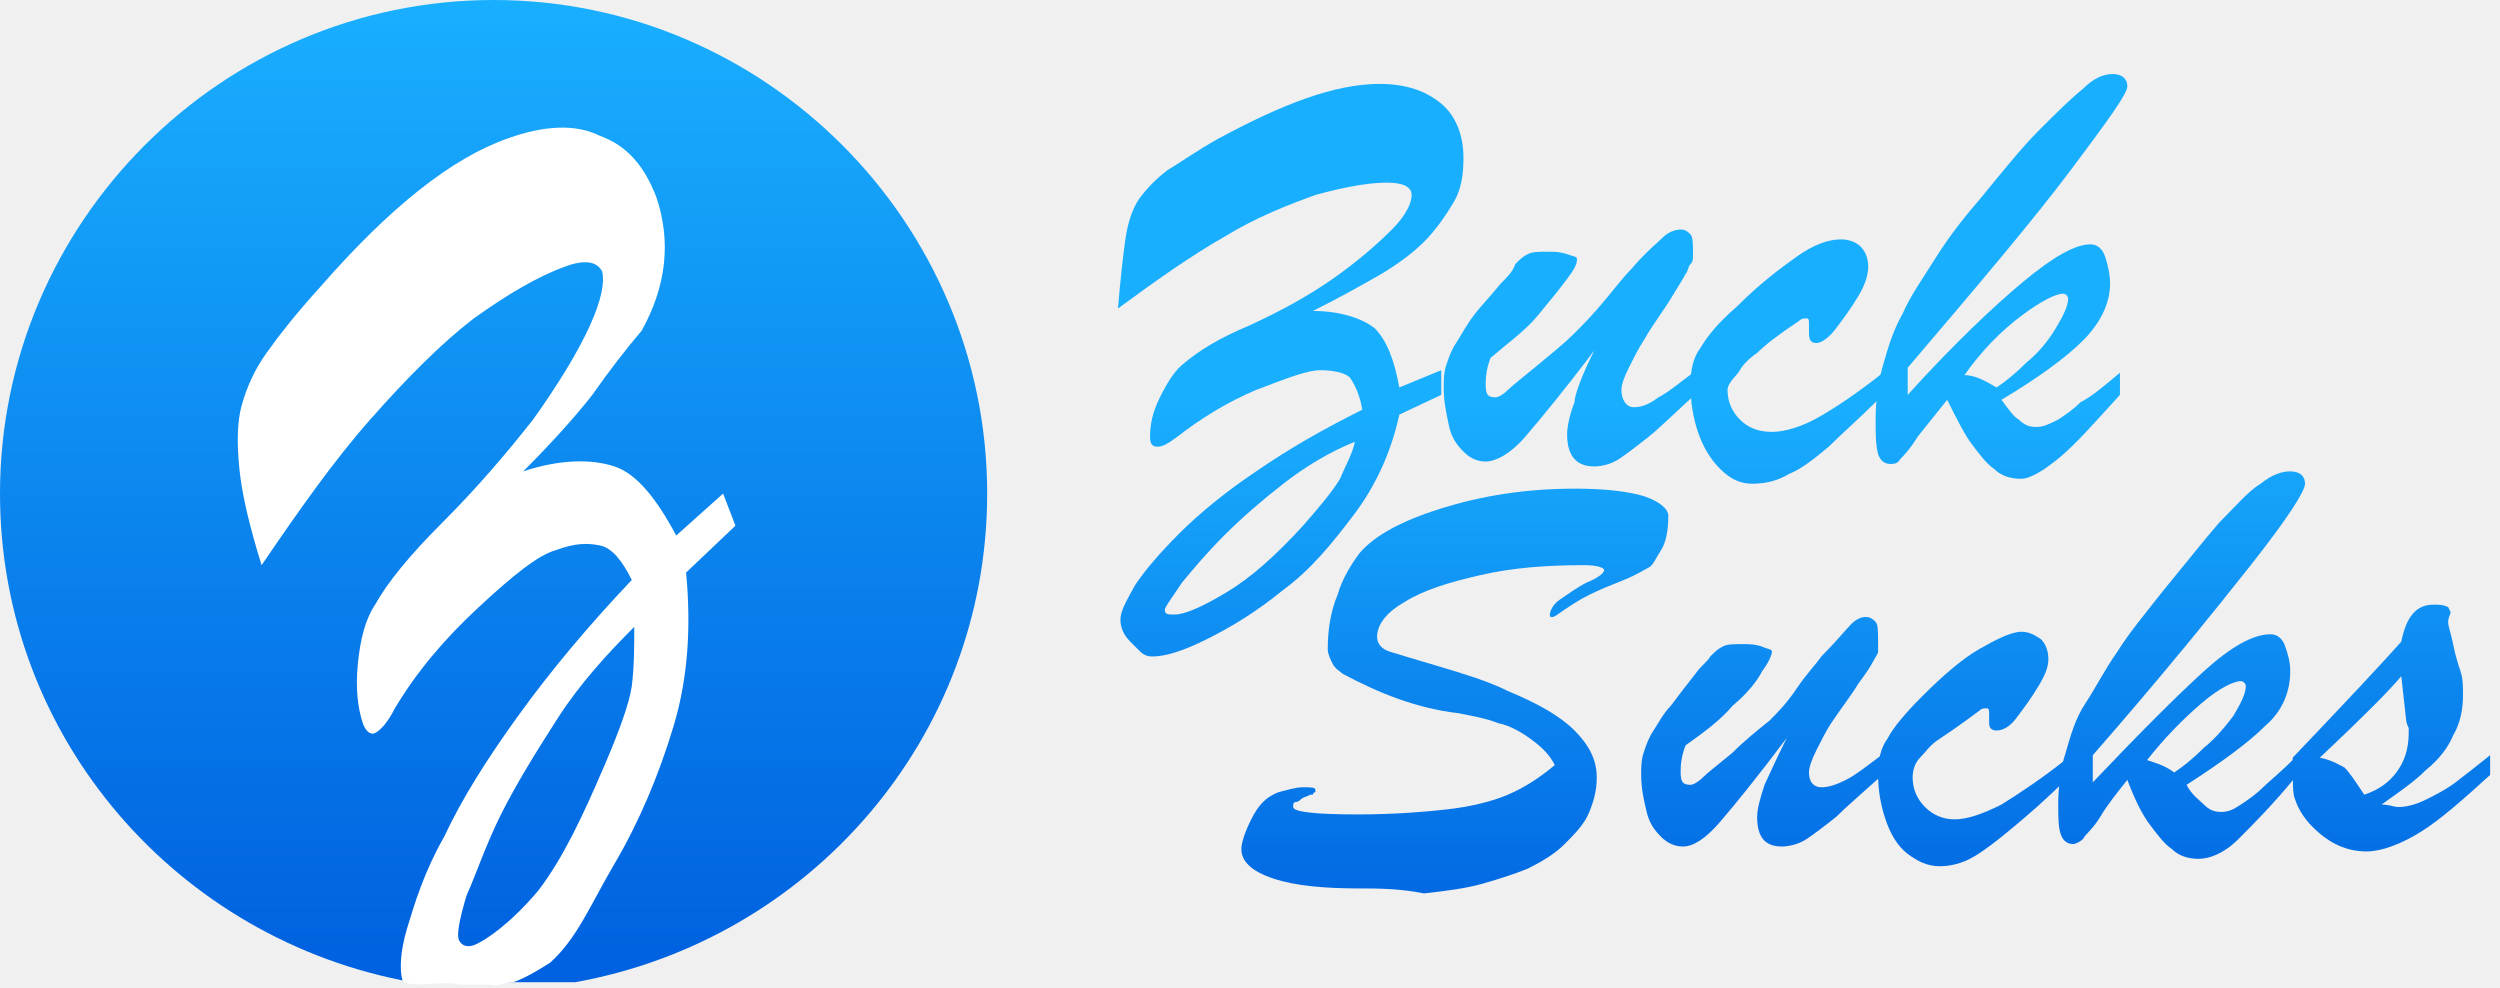
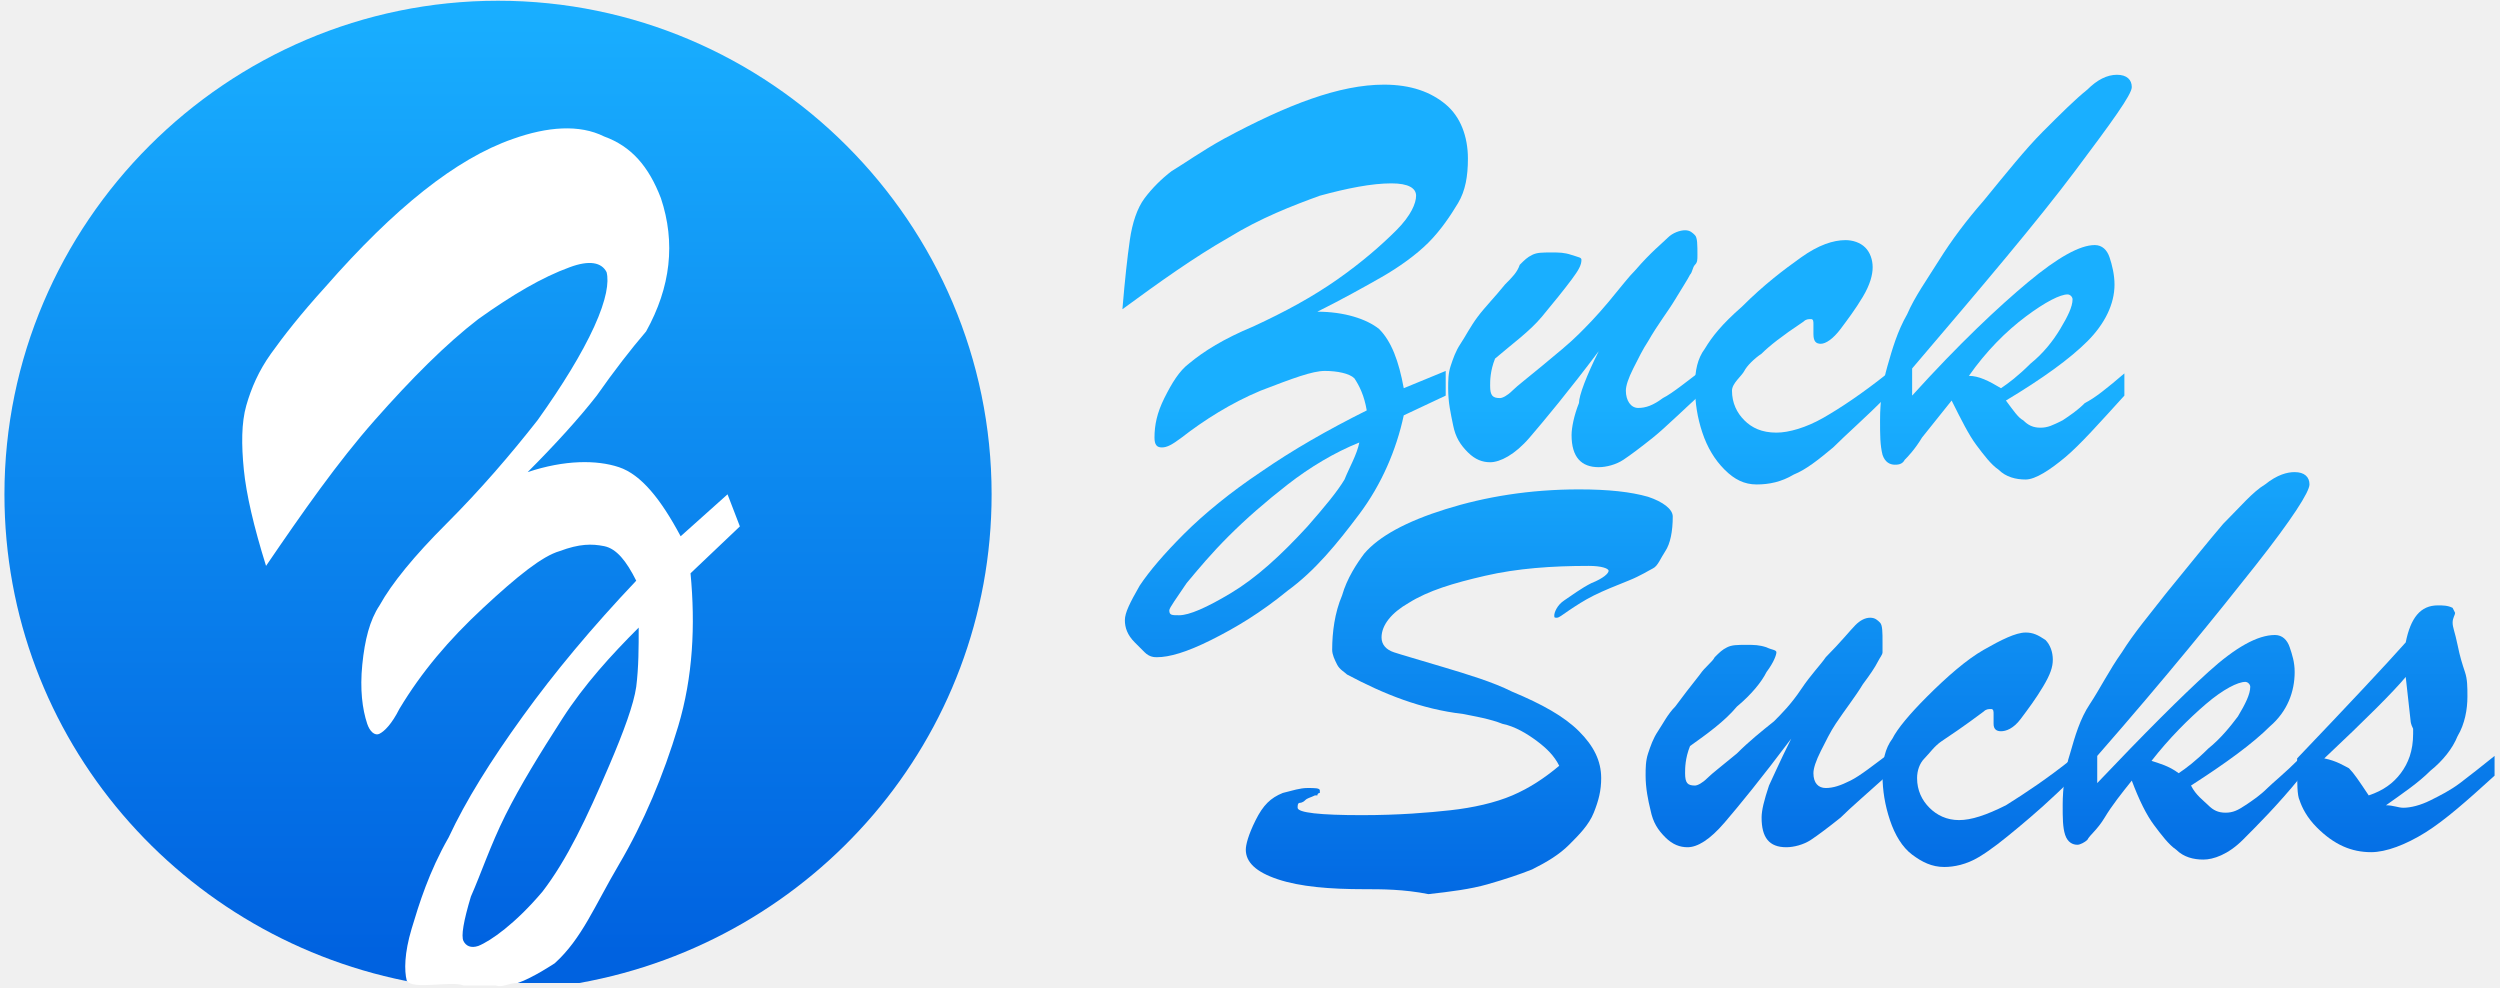
- <svg xmlns="http://www.w3.org/2000/svg" version="1.1" id="Layer_1" x="0px" y="0px" viewBox="0 0 101.3 40" style="enable-background:new 0 0 101.3 40;" xml:space="preserve">
+ <svg xmlns="http://www.w3.org/2000/svg" version="1.1" id="Layer_1" x="0px" y="0px" viewBox="0 0 1013 400" style="enable-background:new 0 0 1013 400;" xml:space="preserve">
  <style type="text/css">
	.st0{fill:url(#SVGID_1_);}
	.st1{fill:#FFFFFF;}
	.st2{fill:url(#SVGID_2_);}
	.st3{fill:url(#SVGID_3_);}
	.st4{fill:url(#SVGID_4_);}
	.st5{fill:url(#SVGID_5_);}
	.st6{fill:url(#SVGID_6_);}
	.st7{fill:url(#SVGID_7_);}
	.st8{fill:url(#SVGID_8_);}
	.st9{fill:url(#SVGID_9_);}
	.st10{fill:url(#SVGID_10_);}
</style>
-   <linearGradient id="SVGID_1_" gradientUnits="userSpaceOnUse" x1="-101.875" y1="143.39" x2="-101.875" y2="144.36" gradientTransform="matrix(40 0 0 -39.7778 4095 5742.333)">
+   <linearGradient id="SVGID_1_" gradientUnits="userSpaceOnUse" x1="274.958" y1="190.485" x2="274.958" y2="180.778" gradientTransform="matrix(40 0 0 39.7778 -10796.525 -7190.628)">
    <stop offset="0" style="stop-color:#0062E0" />
    <stop offset="1" style="stop-color:#19AFFF" />
  </linearGradient>
-   <path class="st0" d="M16.7,39.8C7.2,38.1,0,29.9,0,20C0,9,9,0,20,0s20,9,20,20c0,9.9-7.2,18.1-16.7,19.8H22h-4.1H16.7z" />
+   <path class="st0" d="M168.8,398.3c-95-17-167-99-167-198c0-110,90-200,200-200s200,90,200,200c0,99-72,181-167,198h-13h-41H168.8z" />
  <g>
-     <path class="st1" d="M19.9,39.9h-1.3c-0.5-0.2-2.1,0.2-2.3-0.2c-0.1-0.4-0.1-1.1,0.2-2.1c0.3-1,0.7-2.3,1.5-3.7   c0.7-1.5,1.7-3.1,3-4.9c1.3-1.8,2.8-3.6,4.6-5.5c-0.4-0.8-0.8-1.3-1.3-1.4s-1-0.1-1.8,0.2c-0.7,0.2-1.7,1-3.1,2.3   c-1.4,1.3-2.5,2.6-3.4,4.1c-0.3,0.6-0.6,0.9-0.8,1c-0.2,0.1-0.4-0.1-0.5-0.4c-0.2-0.6-0.3-1.4-0.2-2.4c0.1-1,0.3-1.8,0.7-2.4   c0.5-0.9,1.4-2,2.7-3.3c1.4-1.4,2.6-2.8,3.7-4.2c1-1.4,1.8-2.7,2.3-3.8s0.6-1.8,0.5-2.2c-0.2-0.4-0.7-0.5-1.5-0.2   c-1.1,0.4-2.3,1.1-3.7,2.1c-1.3,1-2.7,2.4-4.2,4.1c-1.5,1.7-2.9,3.7-4.4,5.9c-0.5-1.6-0.8-2.9-0.9-3.9c-0.1-1-0.1-1.9,0.1-2.6   c0.2-0.7,0.5-1.4,1-2.1c0.5-0.7,1.2-1.6,2.2-2.7c2.8-3.2,5.3-5.2,7.6-6c1.4-0.5,2.7-0.6,3.7-0.1c1.1,0.4,1.8,1.2,2.3,2.5   c0.3,0.9,0.4,1.8,0.3,2.7c-0.1,0.9-0.4,1.8-0.9,2.7C25.4,14.1,24.7,15,24,16c-0.7,0.9-1.7,2-2.8,3.1c1.5-0.5,2.8-0.5,3.7-0.2   s1.7,1.3,2.5,2.8l1.9-1.7l0.5,1.3l-2,1.9c0.2,2.1,0.1,4.2-0.5,6.2c-0.6,2-1.4,3.9-2.4,5.6c-1,1.7-1.5,3-2.6,4c0,0-0.9,0.6-1.5,0.8   C20.4,39.8,20.2,40,19.9,39.9z M25.7,25.4c-1.1,1.1-2.2,2.3-3.1,3.7s-1.7,2.7-2.3,3.9c-0.6,1.2-1,2.4-1.4,3.3   c-0.3,1-0.4,1.6-0.3,1.8c0.1,0.2,0.3,0.3,0.6,0.2c0.5-0.2,1.5-0.9,2.6-2.2c1-1.3,1.8-3,2.7-5.1c0.6-1.4,1-2.5,1.1-3.2   C25.7,27,25.7,26.2,25.7,25.4z" />
+     <path class="st1" d="M200.8,399.3h-13c-5-2-21,2-23-2c-1-4-1-11,2-21c3-10,7-23,15-37c7-15,17-31,30-49c13-18,28-36,46-55   c-4-8-8-13-13-14c-5-1-10-1-18,2c-7,2-17,10-31,23s-25,26-34,41c-3,6-6,9-8,10s-4-1-5-4c-2-6-3-14-2-24c1-10,3-18,7-24   c5-9,14-20,27-33c14-14,26-28,37-42c10-14,18-27,23-38c5-11,6-18,5-22c-2-4-7-5-15-2c-11,4-23,11-37,21c-13,10-27,24-42,41   c-15,17-29,37-44,59c-5-16-8-29-9-39s-1-19,1-26c2-7,5-14,10-21c5-7,12-16,22-27c28-32,53-52,76-60c14-5,27-6,37-1   c11,4,18,12,23,25c3,9,4,18,3,27c-1,9-4,18-9,27c-6,7-13,16-20,26c-7,9-17,20-28,31c15-5,28-5,37-2c9,3,17,13,25,28l19-17l5,13   l-20,19c2,21,1,42-5,62s-14,39-24,56c-10,17-15,30-26,40c0,0-9,6-15,8C205.8,398.3,203.8,400.3,200.8,399.3z M258.8,254.3   c-11,11-22,23-31,37c-9,14-17,27-23,39c-6,12-10,24-14,33c-3,10-4,16-3,18c1,2,3,3,6,2c5-2,15-9,26-22c10-13,18-30,27-51   c6-14,10-25,11-32C258.8,270.3,258.8,262.3,258.8,254.3z" />
  </g>
  <g>
-     <linearGradient id="SVGID_2_" gradientUnits="userSpaceOnUse" x1="52.445" y1="38.348" x2="52.445" y2="16.216">
+     <linearGradient id="SVGID_2_" gradientUnits="userSpaceOnUse" x1="524.784" y1="18.209" x2="524.784" y2="239.534" gradientTransform="matrix(1 0 0 -1 0 402.032)">
      <stop offset="0" style="stop-color:#0062E0" />
      <stop offset="1" style="stop-color:#19AFFF" />
    </linearGradient>
-     <path class="st2" d="M46.2,26.4L45.8,26c-0.3-0.3-0.4-0.6-0.4-0.9c0-0.3,0.2-0.7,0.6-1.4c0.4-0.6,1-1.3,1.8-2.1s1.9-1.7,3.1-2.5   c1.3-0.9,2.7-1.7,4.3-2.5c-0.1-0.6-0.3-1-0.5-1.3c-0.2-0.2-0.7-0.3-1.2-0.3c-0.5,0-1.3,0.3-2.6,0.8c-1.2,0.5-2.3,1.2-3.2,1.9   c-0.4,0.3-0.6,0.4-0.8,0.4c-0.2,0-0.3-0.1-0.3-0.4c0-0.5,0.1-1,0.4-1.6c0.3-0.6,0.6-1.1,1-1.4c0.6-0.5,1.4-1,2.6-1.5   c1.3-0.6,2.4-1.2,3.4-1.9c1-0.7,1.8-1.4,2.4-2c0.6-0.6,0.8-1.1,0.8-1.4c0-0.3-0.3-0.5-1-0.5c-0.8,0-1.8,0.2-2.9,0.5   c-1.1,0.4-2.4,0.9-3.7,1.7c-1.4,0.8-2.8,1.8-4.3,2.9c0.1-1.2,0.2-2.1,0.3-2.8s0.3-1.3,0.6-1.7c0.3-0.4,0.7-0.8,1.1-1.1   c0.5-0.3,1.2-0.8,2.1-1.3c2.6-1.4,4.7-2.2,6.5-2.2c1.1,0,1.9,0.3,2.5,0.8s0.9,1.3,0.9,2.2c0,0.7-0.1,1.3-0.4,1.8s-0.7,1.1-1.2,1.6   c-0.5,0.5-1.2,1-1.9,1.4c-0.7,0.4-1.6,0.9-2.6,1.4c1.1,0,2,0.3,2.5,0.7c0.5,0.5,0.8,1.3,1,2.4l1.7-0.7v1l-1.7,0.8   c-0.3,1.4-0.9,2.8-1.8,4c-0.9,1.2-1.8,2.3-2.9,3.1c-1.1,0.9-2.1,1.5-3.1,2c-1,0.5-1.7,0.7-2.2,0.7C46.6,26.6,46.4,26.6,46.2,26.4z    M54.9,17.9c-1,0.4-2,1-2.9,1.7c-0.9,0.7-1.7,1.4-2.4,2.1c-0.7,0.7-1.2,1.3-1.7,1.9c-0.4,0.6-0.7,1-0.7,1.1c0,0.2,0.1,0.2,0.4,0.2   c0.4,0,1.1-0.3,2.1-0.9c1-0.6,2-1.5,3.1-2.7c0.7-0.8,1.2-1.4,1.5-1.9C54.5,18.9,54.8,18.4,54.9,17.9z" />
-     <linearGradient id="SVGID_3_" gradientUnits="userSpaceOnUse" x1="63.606" y1="38.348" x2="63.606" y2="16.216">
+     <path class="st2" d="M463.8,264.3l-4-4c-3-3-4-6-4-9c0-3,2-7,6-14c4-6,10-13,18-21c8-8,19-17,31-25c13-9,27-17,43-25   c-1-6-3-10-5-13c-2-2-7-3-12-3s-13,3-26,8c-12,5-23,12-32,19c-4,3-6,4-8,4s-3-1-3-4c0-5,1-10,4-16c3-6,6-11,10-14c6-5,14-10,26-15   c13-6,24-12,34-19c10-7,18-14,24-20c6-6,8-11,8-14s-3-5-10-5c-8,0-18,2-29,5c-11,4-24,9-37,17c-14,8-28,18-43,29c1-12,2-21,3-28   c1-7,3-13,6-17c3-4,7-8,11-11c5-3,12-8,21-13c26-14,47-22,65-22c11,0,19,3,25,8s9,13,9,22c0,7-1,13-4,18c-3,5-7,11-12,16   s-12,10-19,14c-7,4-16,9-26,14c11,0,20,3,25,7c5,5,8,13,10,24l17-7v10l-17,8c-3,14-9,28-18,40c-9,12-18,23-29,31c-11,9-21,15-31,20   s-17,7-22,7C467.8,266.3,465.8,266.3,463.8,264.3z M550.8,179.3c-10,4-20,10-29,17c-9,7-17,14-24,21c-7,7-12,13-17,19   c-4,6-7,10-7,11c0,2,1,2,4,2c4,0,11-3,21-9c10-6,20-15,31-27c7-8,12-14,15-19C546.8,189.3,549.8,184.3,550.8,179.3z" />
+     <linearGradient id="SVGID_3_" gradientUnits="userSpaceOnUse" x1="639.284" y1="18.209" x2="639.284" y2="239.534" gradientTransform="matrix(1 0 0 -1 0 402.032)">
      <stop offset="0" style="stop-color:#0062E0" />
      <stop offset="1" style="stop-color:#19AFFF" />
    </linearGradient>
-     <path class="st3" d="M64.6,14.2c-1.2,1.6-2.2,2.8-2.8,3.5c-0.6,0.7-1.2,1-1.6,1c-0.3,0-0.6-0.1-0.9-0.4s-0.5-0.6-0.6-1.1   s-0.2-0.9-0.2-1.5c0-0.3,0-0.6,0.1-0.9c0.1-0.3,0.2-0.6,0.4-0.9s0.4-0.7,0.7-1.1c0.3-0.4,0.7-0.8,1.1-1.3c0.3-0.3,0.5-0.5,0.6-0.8   c0.2-0.2,0.3-0.3,0.5-0.4s0.4-0.1,0.8-0.1c0.3,0,0.5,0,0.8,0.1s0.4,0.1,0.4,0.2c0,0.2-0.1,0.4-0.4,0.8c-0.3,0.4-0.7,0.9-1.2,1.5   s-1.2,1.1-1.9,1.7c-0.2,0.5-0.2,0.9-0.2,1.1c0,0.4,0.1,0.5,0.4,0.5c0.1,0,0.3-0.1,0.5-0.3s0.6-0.5,1.2-1c0.6-0.5,1.1-0.9,1.5-1.3   c0.3-0.3,0.7-0.7,1.2-1.3s0.8-1,1.1-1.3c0.6-0.7,1.1-1.1,1.3-1.3c0.2-0.2,0.5-0.3,0.7-0.3c0.2,0,0.3,0.1,0.4,0.2   c0.1,0.1,0.1,0.4,0.1,0.8c0,0.2,0,0.3-0.1,0.4s-0.1,0.3-0.2,0.4c-0.1,0.2-0.3,0.5-0.6,1s-0.7,1-1.1,1.7c-0.2,0.3-0.4,0.7-0.6,1.1   c-0.2,0.4-0.3,0.7-0.3,0.9c0,0.4,0.2,0.7,0.5,0.7c0.3,0,0.6-0.1,1-0.4c0.4-0.2,1-0.7,1.8-1.3v0.9c-1,0.9-1.7,1.6-2.2,2   c-0.5,0.4-0.9,0.7-1.2,0.9c-0.3,0.2-0.7,0.3-1,0.3c-0.7,0-1.1-0.4-1.1-1.3c0-0.3,0.1-0.8,0.3-1.3C63.8,16,64.1,15.2,64.6,14.2z" />
-     <linearGradient id="SVGID_4_" gradientUnits="userSpaceOnUse" x1="72.405" y1="38.348" x2="72.405" y2="16.216">
+     <path class="st3" d="M647.8,142.3c-12,16-22,28-28,35c-6,7-12,10-16,10c-3,0-6-1-9-4c-3-3-5-6-6-11c-1-5-2-9-2-15c0-3,0-6,1-9   c1-3,2-6,4-9c2-3,4-7,7-11c3-4,7-8,11-13c3-3,5-5,6-8c2-2,3-3,5-4c2-1,4-1,8-1c3,0,5,0,8,1c3,1,4,1,4,2c0,2-1,4-4,8c-3,4-7,9-12,15   c-5,6-12,11-19,17c-2,5-2,9-2,11c0,4,1,5,4,5c1,0,3-1,5-3c2-2,6-5,12-10c6-5,11-9,15-13c3-3,7-7,12-13s8-10,11-13c6-7,11-11,13-13   s5-3,7-3c2,0,3,1,4,2c1,1,1,4,1,8c0,2,0,3-1,4s-1,3-2,4c-1,2-3,5-6,10s-7,10-11,17c-2,3-4,7-6,11c-2,4-3,7-3,9c0,4,2,7,5,7   c3,0,6-1,10-4c4-2,10-7,18-13v9c-10,9-17,16-22,20c-5,4-9,7-12,9c-3,2-7,3-10,3c-7,0-11-4-11-13c0-3,1-8,3-13   C639.8,160.3,642.8,152.3,647.8,142.3z" />
+     <linearGradient id="SVGID_4_" gradientUnits="userSpaceOnUse" x1="725.784" y1="18.209" x2="725.784" y2="239.534" gradientTransform="matrix(1 0 0 -1 0 402.032)">
      <stop offset="0" style="stop-color:#0062E0" />
      <stop offset="1" style="stop-color:#19AFFF" />
    </linearGradient>
-     <path class="st4" d="M76.3,15.1v0.9c-0.9,0.9-1.7,1.6-2.2,2.1c-0.6,0.5-1.1,0.9-1.6,1.1c-0.5,0.3-1,0.4-1.5,0.4   c-0.5,0-0.9-0.2-1.3-0.6s-0.7-0.9-0.9-1.5c-0.2-0.6-0.3-1.2-0.3-1.9c0-0.6,0.1-1.1,0.4-1.5c0.3-0.5,0.7-1,1.5-1.7   c0.9-0.9,1.7-1.5,2.4-2c0.7-0.5,1.3-0.7,1.8-0.7c0.3,0,0.6,0.1,0.8,0.3c0.2,0.2,0.3,0.5,0.3,0.8c0,0.3-0.1,0.7-0.4,1.2   c-0.3,0.5-0.6,0.9-0.9,1.3s-0.6,0.6-0.8,0.6c-0.2,0-0.3-0.1-0.3-0.4c0-0.1,0-0.1,0-0.2c0-0.1,0-0.1,0-0.2c0-0.1,0-0.2-0.1-0.2   s-0.2,0-0.3,0.1c-0.9,0.6-1.4,1-1.7,1.3c-0.3,0.2-0.6,0.5-0.7,0.7S70,15.5,70,15.8c0,0.5,0.2,0.9,0.5,1.2c0.3,0.3,0.7,0.5,1.3,0.5   c0.5,0,1.2-0.2,1.9-0.6C74.4,16.5,75.3,15.9,76.3,15.1z" />
-     <linearGradient id="SVGID_5_" gradientUnits="userSpaceOnUse" x1="81.076" y1="38.348" x2="81.076" y2="16.216">
+     <path class="st4" d="M764.8,151.3v9c-9,9-17,16-22,21c-6,5-11,9-16,11c-5,3-10,4-15,4s-9-2-13-6s-7-9-9-15c-2-6-3-12-3-19   c0-6,1-11,4-15c3-5,7-10,15-17c9-9,17-15,24-20c7-5,13-7,18-7c3,0,6,1,8,3c2,2,3,5,3,8c0,3-1,7-4,12c-3,5-6,9-9,13c-3,4-6,6-8,6   c-2,0-3-1-3-4c0-1,0-1,0-2s0-1,0-2c0-1,0-2-1-2s-2,0-3,1c-9,6-14,10-17,13c-3,2-6,5-7,7c-1,2-5,5-5,8c0,5,2,9,5,12c3,3,7,5,13,5   c5,0,12-2,19-6C745.8,165.3,754.8,159.3,764.8,151.3z" />
+     <linearGradient id="SVGID_5_" gradientUnits="userSpaceOnUse" x1="812.784" y1="18.209" x2="812.784" y2="239.534" gradientTransform="matrix(1 0 0 -1 0 402.032)">
      <stop offset="0" style="stop-color:#0062E0" />
      <stop offset="1" style="stop-color:#19AFFF" />
    </linearGradient>
-     <path class="st5" d="M85.9,15.1v0.9c-1,1.1-1.8,2-2.4,2.5s-1.2,0.9-1.6,0.9c-0.4,0-0.8-0.1-1.1-0.4c-0.3-0.2-0.6-0.6-0.9-1   c-0.3-0.4-0.6-1-1-1.8c-0.4,0.5-0.8,1-1.2,1.5c-0.3,0.5-0.6,0.8-0.7,0.9c-0.1,0.2-0.3,0.2-0.4,0.2c-0.2,0-0.4-0.1-0.5-0.4   C76,18,76,17.6,76,17c0-0.8,0.1-1.5,0.3-2.2c0.2-0.7,0.4-1.4,0.8-2.1c0.3-0.7,0.8-1.4,1.3-2.2c0.5-0.8,1.1-1.6,1.8-2.4   C81.1,7,81.9,6,82.6,5.3s1.3-1.3,1.8-1.7C84.8,3.2,85.2,3,85.6,3c0.4,0,0.6,0.2,0.6,0.5c0,0.3-0.8,1.4-2.3,3.4s-3.7,4.6-6.6,8V16   c1.9-2.1,3.5-3.6,4.7-4.6c1.2-1,2.1-1.5,2.7-1.5c0.3,0,0.5,0.2,0.6,0.5c0.1,0.3,0.2,0.7,0.2,1.1c0,0.8-0.4,1.6-1.1,2.3   c-0.7,0.7-1.8,1.5-3.3,2.4c0.3,0.4,0.5,0.7,0.7,0.8c0.2,0.2,0.4,0.3,0.7,0.3c0.3,0,0.5-0.1,0.9-0.3c0.3-0.2,0.6-0.4,0.9-0.7   C84.7,16.1,85.2,15.7,85.9,15.1z M80.9,15.7c0.3-0.2,0.7-0.5,1.2-1c0.5-0.4,0.9-0.9,1.2-1.4c0.3-0.5,0.5-0.9,0.5-1.2   c0-0.1-0.1-0.2-0.2-0.2c-0.3,0-0.9,0.3-1.7,0.9c-0.8,0.6-1.6,1.4-2.3,2.4C80,15.2,80.4,15.4,80.9,15.7z" />
+     <path class="st5" d="M860.8,151.3v9c-10,11-18,20-24,25c-6,5-12,9-16,9c-4,0-8-1-11-4c-3-2-6-6-9-10c-3-4-6-10-10-18   c-4,5-8,10-12,15c-3,5-6,8-7,9c-1,2-3,2-4,2c-2,0-4-1-5-4c-1-4-1-8-1-14c0-8,1-15,3-22c2-7,4-14,8-21c3-7,8-14,13-22s11-16,18-24   c9-11,17-21,24-28c7-7,13-13,18-17c4-4,8-6,12-6s6,2,6,5s-8,14-23,34s-37,46-66,80v11c19-21,35-36,47-46c12-10,21-15,27-15   c3,0,5,2,6,5c1,3,2,7,2,11c0,8-4,16-11,23c-7,7-18,15-33,24c3,4,5,7,7,8c2,2,4,3,7,3s5-1,9-3c3-2,6-4,9-7   C848.8,161.3,853.8,157.3,860.8,151.3z M810.8,157.3c3-2,7-5,12-10c5-4,9-9,12-14s5-9,5-12c0-1-1-2-2-2c-3,0-9,3-17,9   c-8,6-16,14-23,24C801.8,152.3,805.8,154.3,810.8,157.3z" />
  </g>
  <g>
-     <linearGradient id="SVGID_6_" gradientUnits="userSpaceOnUse" x1="58.869" y1="38.348" x2="58.869" y2="16.216">
+     <linearGradient id="SVGID_6_" gradientUnits="userSpaceOnUse" x1="591.284" y1="18.209" x2="591.284" y2="239.534" gradientTransform="matrix(1 0 0 -1 0 402.032)">
      <stop offset="0" style="stop-color:#0062E0" />
      <stop offset="1" style="stop-color:#19AFFF" />
    </linearGradient>
-     <path class="st6" d="M63,31c-0.2-0.4-0.5-0.7-0.9-1s-0.9-0.6-1.4-0.7c-0.5-0.2-1.1-0.3-1.6-0.4c-1.7-0.2-3.2-0.8-4.7-1.6   c-0.1-0.1-0.3-0.2-0.4-0.4c-0.1-0.2-0.2-0.4-0.2-0.6c0-0.7,0.1-1.5,0.4-2.2c0.2-0.7,0.6-1.3,0.9-1.7c0.6-0.7,1.7-1.3,3.3-1.8   c1.6-0.5,3.4-0.8,5.4-0.8c1.2,0,2.1,0.1,2.8,0.3c0.6,0.2,1,0.5,1,0.8c0,0.6-0.1,1.1-0.3,1.4c-0.2,0.3-0.3,0.6-0.5,0.7   c-0.2,0.1-0.5,0.3-1,0.5c-0.5,0.2-1,0.4-1.4,0.6c-0.4,0.2-0.7,0.4-1,0.6s-0.4,0.3-0.5,0.3c-0.1,0-0.1,0-0.1-0.1   c0-0.1,0.1-0.4,0.4-0.6s0.7-0.5,1.1-0.7c0.5-0.2,0.7-0.4,0.7-0.5c0-0.1-0.3-0.2-0.8-0.2c-1.5,0-2.9,0.1-4.2,0.4   c-1.3,0.3-2.3,0.6-3.1,1.1c-0.7,0.4-1.1,0.9-1.1,1.4c0,0.3,0.2,0.5,0.5,0.6c0.3,0.1,1,0.3,2,0.6s2,0.6,2.8,1c1.2,0.5,2.1,1,2.7,1.6   c0.6,0.6,0.9,1.2,0.9,1.9c0,0.5-0.1,0.9-0.3,1.4c-0.2,0.5-0.6,0.9-1,1.3c-0.4,0.4-0.9,0.7-1.5,1c-0.5,0.2-1.1,0.4-1.8,0.6   s-1.5,0.3-2.4,0.4C56.7,36,55.8,36,55.1,36c-1.4,0-2.6-0.1-3.5-0.4c-0.9-0.3-1.3-0.7-1.3-1.2c0-0.2,0.1-0.6,0.4-1.2   s0.6-0.9,1.1-1.1c0.4-0.1,0.7-0.2,1-0.2c0.3,0,0.5,0,0.5,0.1c0,0,0,0,0,0.1c0,0-0.1,0-0.1,0.1c0,0-0.1,0-0.1,0   c-0.2,0.1-0.3,0.1-0.4,0.2s-0.2,0.1-0.2,0.1c-0.1,0-0.1,0.1-0.1,0.2c0,0.2,0.9,0.3,2.6,0.3c1.5,0,2.7-0.1,3.6-0.2   c0.9-0.1,1.8-0.3,2.5-0.6C61.8,31.9,62.4,31.5,63,31z" />
-     <linearGradient id="SVGID_7_" gradientUnits="userSpaceOnUse" x1="71.43" y1="38.348" x2="71.43" y2="16.216">
+     <path class="st6" d="M631.8,310.3c-2-4-5-7-9-10s-9-6-14-7c-5-2-11-3-16-4c-17-2-32-8-47-16c-1-1-3-2-4-4s-2-4-2-6c0-7,1-15,4-22   c2-7,6-13,9-17c6-7,17-13,33-18s34-8,54-8c12,0,21,1,28,3c6,2,10,5,10,8c0,6-1,11-3,14c-2,3-3,6-5,7c-2,1-5,3-10,5c-5,2-10,4-14,6   c-4,2-7,4-10,6c-3,2-4,3-5,3c-1,0-1,0-1-1c0-1,1-4,4-6c3-2,7-5,11-7c5-2,7-4,7-5s-3-2-8-2c-15,0-29,1-42,4c-13,3-23,6-31,11   c-7,4-11,9-11,14c0,3,2,5,5,6s10,3,20,6c10,3,20,6,28,10c12,5,21,10,27,16s9,12,9,19c0,5-1,9-3,14c-2,5-6,9-10,13c-4,4-9,7-15,10   c-5,2-11,4-18,6s-15,3-24,4c-10-2-19-2-26-2c-14,0-26-1-35-4c-9-3-13-7-13-12c0-2,1-6,4-12s6-9,11-11c4-1,7-2,10-2s5,0,5,1   c0,0,0,0,0,1c0,0-1,0-1,1h-1c-2,1-3,1-4,2c-1,1-2,1-2,1c-1,0-1,1-1,2c0,2,9,3,26,3c15,0,27-1,36-2c9-1,18-3,25-6   C619.8,319.3,625.8,315.3,631.8,310.3z" />
+     <linearGradient id="SVGID_7_" gradientUnits="userSpaceOnUse" x1="716.784" y1="18.209" x2="716.784" y2="239.534" gradientTransform="matrix(1 0 0 -1 0 402.032)">
      <stop offset="0" style="stop-color:#0062E0" />
      <stop offset="1" style="stop-color:#19AFFF" />
    </linearGradient>
-     <path class="st7" d="M72.4,29.9c-1.2,1.6-2.1,2.7-2.7,3.4c-0.6,0.7-1.1,1-1.5,1c-0.3,0-0.6-0.1-0.9-0.4s-0.5-0.6-0.6-1.1   c-0.1-0.4-0.2-0.9-0.2-1.4c0-0.3,0-0.6,0.1-0.9c0.1-0.3,0.2-0.6,0.4-0.9c0.2-0.3,0.4-0.7,0.7-1c0.3-0.4,0.6-0.8,1-1.3   c0.2-0.3,0.5-0.5,0.6-0.7c0.2-0.2,0.3-0.3,0.5-0.4c0.2-0.1,0.4-0.1,0.8-0.1c0.3,0,0.5,0,0.8,0.1c0.2,0.1,0.4,0.1,0.4,0.2   c0,0.1-0.1,0.4-0.4,0.8c-0.2,0.4-0.6,0.9-1.2,1.4c-0.5,0.6-1.2,1.1-1.9,1.6c-0.2,0.5-0.2,0.9-0.2,1.1c0,0.4,0.1,0.5,0.4,0.5   c0.1,0,0.3-0.1,0.5-0.3s0.6-0.5,1.2-1c0.5-0.5,1-0.9,1.5-1.3c0.3-0.3,0.7-0.7,1.1-1.3c0.4-0.6,0.8-1,1-1.3c0.6-0.6,1-1.1,1.2-1.3   c0.2-0.2,0.4-0.3,0.6-0.3c0.2,0,0.3,0.1,0.4,0.2c0.1,0.1,0.1,0.4,0.1,0.8c0,0.2,0,0.3,0,0.4c0,0.1-0.1,0.2-0.2,0.4   s-0.3,0.5-0.6,0.9c-0.3,0.5-0.7,1-1.1,1.6c-0.2,0.3-0.4,0.7-0.6,1.1c-0.2,0.4-0.3,0.7-0.3,0.9c0,0.4,0.2,0.6,0.5,0.6   c0.3,0,0.6-0.1,1-0.3c0.4-0.2,0.9-0.6,1.7-1.2v0.8c-1,0.9-1.7,1.5-2.1,1.9c-0.5,0.4-0.9,0.7-1.2,0.9c-0.3,0.2-0.7,0.3-1,0.3   c-0.7,0-1-0.4-1-1.2c0-0.3,0.1-0.7,0.3-1.3C71.6,31.6,71.9,30.9,72.4,29.9z" />
-     <linearGradient id="SVGID_8_" gradientUnits="userSpaceOnUse" x1="79.954" y1="38.348" x2="79.954" y2="16.216">
+     <path class="st7" d="M725.8,299.3c-12,16-21,27-27,34s-11,10-15,10c-3,0-6-1-9-4c-3-3-5-6-6-11c-1-4-2-9-2-14c0-3,0-6,1-9   c1-3,2-6,4-9c2-3,4-7,7-10c3-4,6-8,10-13c2-3,5-5,6-7c2-2,3-3,5-4c2-1,4-1,8-1c3,0,5,0,8,1c2,1,4,1,4,2c0,1-1,4-4,8c-2,4-6,9-12,14   c-5,6-12,11-19,16c-2,5-2,9-2,11c0,4,1,5,4,5c1,0,3-1,5-3c2-2,6-5,12-10c5-5,10-9,15-13c3-3,7-7,11-13s8-10,10-13c6-6,10-11,12-13   c2-2,4-3,6-3c2,0,3,1,4,2c1,1,1,4,1,8c0,2,0,3,0,4s-1,2-2,4c-1,2-3,5-6,9c-3,5-7,10-11,16c-2,3-4,7-6,11c-2,4-3,7-3,9c0,4,2,6,5,6   c3,0,6-1,10-3s9-6,17-12v8c-10,9-17,15-21,19c-5,4-9,7-12,9c-3,2-7,3-10,3c-7,0-10-4-10-12c0-3,1-7,3-13   C717.8,316.3,720.8,309.3,725.8,299.3z" />
+     <linearGradient id="SVGID_8_" gradientUnits="userSpaceOnUse" x1="801.284" y1="18.209" x2="801.284" y2="239.534" gradientTransform="matrix(1 0 0 -1 0 402.032)">
      <stop offset="0" style="stop-color:#0062E0" />
      <stop offset="1" style="stop-color:#19AFFF" />
    </linearGradient>
-     <path class="st8" d="M83.8,30.7v0.8c-0.9,0.9-1.6,1.5-2.2,2C81,34,80.5,34.4,80,34.7c-0.5,0.3-1,0.4-1.4,0.4   c-0.5,0-0.9-0.2-1.3-0.5s-0.7-0.8-0.9-1.4c-0.2-0.6-0.3-1.2-0.3-1.8c0-0.6,0.1-1.1,0.4-1.5c0.2-0.4,0.7-1,1.4-1.7   c0.8-0.8,1.6-1.5,2.3-1.9c0.7-0.4,1.3-0.7,1.7-0.7c0.3,0,0.5,0.1,0.8,0.3c0.2,0.2,0.3,0.5,0.3,0.8c0,0.3-0.1,0.6-0.4,1.1   c-0.3,0.5-0.6,0.9-0.9,1.3s-0.6,0.5-0.8,0.5c-0.2,0-0.3-0.1-0.3-0.3c0-0.1,0-0.1,0-0.2c0-0.1,0-0.1,0-0.2c0-0.1,0-0.2-0.1-0.2   s-0.2,0-0.3,0.1c-0.8,0.6-1.4,1-1.7,1.2s-0.5,0.5-0.7,0.7c-0.2,0.2-0.3,0.5-0.3,0.8c0,0.5,0.2,0.9,0.5,1.2c0.3,0.3,0.7,0.5,1.2,0.5   c0.5,0,1.1-0.2,1.9-0.6C81.9,32.1,82.8,31.5,83.8,30.7z" />
-     <linearGradient id="SVGID_9_" gradientUnits="userSpaceOnUse" x1="88.353" y1="38.348" x2="88.353" y2="16.216">
+     <path class="st8" d="M839.8,307.3v8c-9,9-16,15-22,20c-6,5-11,9-16,12c-5,3-10,4-14,4c-5,0-9-2-13-5c-4-3-7-8-9-14c-2-6-3-12-3-18   c0-6,1-11,4-15c2-4,7-10,14-17c8-8,16-15,23-19c7-4,13-7,17-7c3,0,5,1,8,3c2,2,3,5,3,8c0,3-1,6-4,11c-3,5-6,9-9,13c-3,4-6,5-8,5   c-2,0-3-1-3-3c0-1,0-1,0-2c0-1,0-1,0-2s0-2-1-2s-2,0-3,1c-8,6-14,10-17,12c-3,2-5,5-7,7c-2,2-3,5-3,8c0,5,2,9,5,12c3,3,7,5,12,5   s11-2,19-6C820.8,321.3,829.8,315.3,839.8,307.3z" />
+     <linearGradient id="SVGID_9_" gradientUnits="userSpaceOnUse" x1="885.784" y1="18.209" x2="885.784" y2="239.534" gradientTransform="matrix(1 0 0 -1 0 402.032)">
      <stop offset="0" style="stop-color:#0062E0" />
      <stop offset="1" style="stop-color:#19AFFF" />
    </linearGradient>
-     <path class="st9" d="M93,30.7v0.8c-0.9,1.1-1.7,1.9-2.3,2.5c-0.6,0.6-1.2,0.8-1.6,0.8c-0.4,0-0.8-0.1-1.1-0.4   c-0.3-0.2-0.6-0.6-0.9-1s-0.6-1-0.9-1.8c-0.4,0.5-0.8,1-1.1,1.5s-0.6,0.7-0.7,0.9c-0.1,0.1-0.3,0.2-0.4,0.2c-0.2,0-0.4-0.1-0.5-0.4   s-0.1-0.7-0.1-1.2c0-0.7,0.1-1.5,0.3-2.1c0.2-0.7,0.4-1.4,0.8-2s0.8-1.4,1.3-2.1c0.5-0.8,1.1-1.5,1.8-2.4c0.9-1.1,1.7-2.1,2.3-2.8   c0.7-0.7,1.2-1.3,1.7-1.6c0.5-0.4,0.9-0.5,1.2-0.5c0.4,0,0.6,0.2,0.6,0.5c0,0.3-0.7,1.4-2.2,3.3s-3.6,4.5-6.4,7.7v1.1   c1.9-2,3.4-3.5,4.5-4.5c1.1-1,2-1.5,2.7-1.5c0.3,0,0.5,0.2,0.6,0.5s0.2,0.6,0.2,1c0,0.8-0.3,1.6-1,2.2c-0.7,0.7-1.8,1.5-3.2,2.4   c0.2,0.4,0.5,0.6,0.7,0.8s0.4,0.3,0.7,0.3c0.3,0,0.5-0.1,0.8-0.3s0.6-0.4,0.9-0.7C91.9,31.7,92.4,31.3,93,30.7z M88.1,31.3   c0.3-0.2,0.7-0.5,1.2-1c0.5-0.4,0.9-0.9,1.2-1.3c0.3-0.5,0.5-0.9,0.5-1.2c0-0.1-0.1-0.2-0.2-0.2c-0.3,0-0.9,0.3-1.6,0.9   s-1.5,1.4-2.2,2.3C87.3,30.9,87.7,31,88.1,31.3z" />
-     <linearGradient id="SVGID_10_" gradientUnits="userSpaceOnUse" x1="96.897" y1="38.348" x2="96.897" y2="16.216">
+     <path class="st9" d="M931.8,307.3v8c-9,11-17,19-23,25c-6,6-12,8-16,8s-8-1-11-4c-3-2-6-6-9-10c-3-4-6-10-9-18c-4,5-8,10-11,15   s-6,7-7,9c-1,1-3,2-4,2c-2,0-4-1-5-4c-1-3-1-7-1-12c0-7,1-15,3-21c2-7,4-14,8-20c4-6,8-14,13-21c5-8,11-15,18-24c9-11,17-21,23-28   c7-7,12-13,17-16c5-4,9-5,12-5c4,0,6,2,6,5c0,3-7,14-22,33s-36,45-64,77v11c19-20,34-35,45-45s20-15,27-15c3,0,5,2,6,5   c1,3,2,6,2,10c0,8-3,16-10,22c-7,7-18,15-32,24c2,4,5,6,7,8c2,2,4,3,7,3c3,0,5-1,8-3c3-2,6-4,9-7   C920.8,317.3,925.8,313.3,931.8,307.3z M882.8,313.3c3-2,7-5,12-10c5-4,9-9,12-13c3-5,5-9,5-12c0-1-1-2-2-2c-3,0-9,3-16,9   c-7,6-15,14-22,23C874.8,309.3,878.8,310.3,882.8,313.3z" />
+     <linearGradient id="SVGID_10_" gradientUnits="userSpaceOnUse" x1="970.784" y1="18.209" x2="970.784" y2="239.534" gradientTransform="matrix(1 0 0 -1 0 402.032)">
      <stop offset="0" style="stop-color:#0062E0" />
      <stop offset="1" style="stop-color:#19AFFF" />
    </linearGradient>
-     <path class="st10" d="M92.9,31v-0.3c2.1-2.2,3.6-3.8,4.4-4.7c0.2-1,0.6-1.5,1.3-1.5c0.2,0,0.4,0,0.6,0.1l0.1,0.2   c0,0.1-0.1,0.2-0.1,0.4c0,0.2,0.1,0.4,0.2,0.9s0.2,0.8,0.3,1.1c0.1,0.3,0.1,0.6,0.1,1c0,0.5-0.1,1.1-0.4,1.6   c-0.2,0.5-0.6,1-1.1,1.4c-0.5,0.5-1.1,0.9-1.8,1.4c0.3,0,0.5,0.1,0.7,0.1c0.3,0,0.7-0.1,1.1-0.3s0.8-0.4,1.2-0.7s0.9-0.7,1.4-1.1   v0.8c-1.1,1-2,1.8-2.8,2.3c-0.8,0.5-1.6,0.8-2.2,0.8c-0.8,0-1.5-0.3-2.2-1c-0.4-0.4-0.6-0.8-0.7-1.1C92.9,32.2,92.9,31.7,92.9,31z    M97.5,29.2l-0.2-1.8c-0.5,0.6-1.6,1.7-3.3,3.3c0.5,0.1,0.8,0.3,1,0.4c0.2,0.2,0.4,0.5,0.8,1.1c0.6-0.2,1-0.5,1.3-0.9   c0.3-0.4,0.5-0.9,0.5-1.6c0-0.1,0-0.2,0-0.2C97.5,29.3,97.5,29.2,97.5,29.2z" />
+     <path class="st10" d="M930.8,310.3v-3c21-22,36-38,44-47c2-10,6-15,13-15c2,0,4,0,6,1l1,2c0,1-1,2-1,4s1,4,2,9c1,5,2,8,3,11   c1,3,1,6,1,10c0,5-1,11-4,16c-2,5-6,10-11,14c-5,5-11,9-18,14c3,0,5,1,7,1c3,0,7-1,11-3c4-2,8-4,12-7c4-3,9-7,14-11v8   c-11,10-20,18-28,23c-8,5-16,8-22,8c-8,0-15-3-22-10c-4-4-6-8-7-11C930.8,322.3,930.8,317.3,930.8,310.3z M976.8,292.3l-2-18   c-5,6-16,17-33,33c5,1,8,3,10,4c2,2,4,5,8,11c6-2,10-5,13-9c3-4,5-9,5-16c0-1,0-2,0-2C976.8,293.3,976.8,292.3,976.8,292.3z" />
  </g>
</svg>
